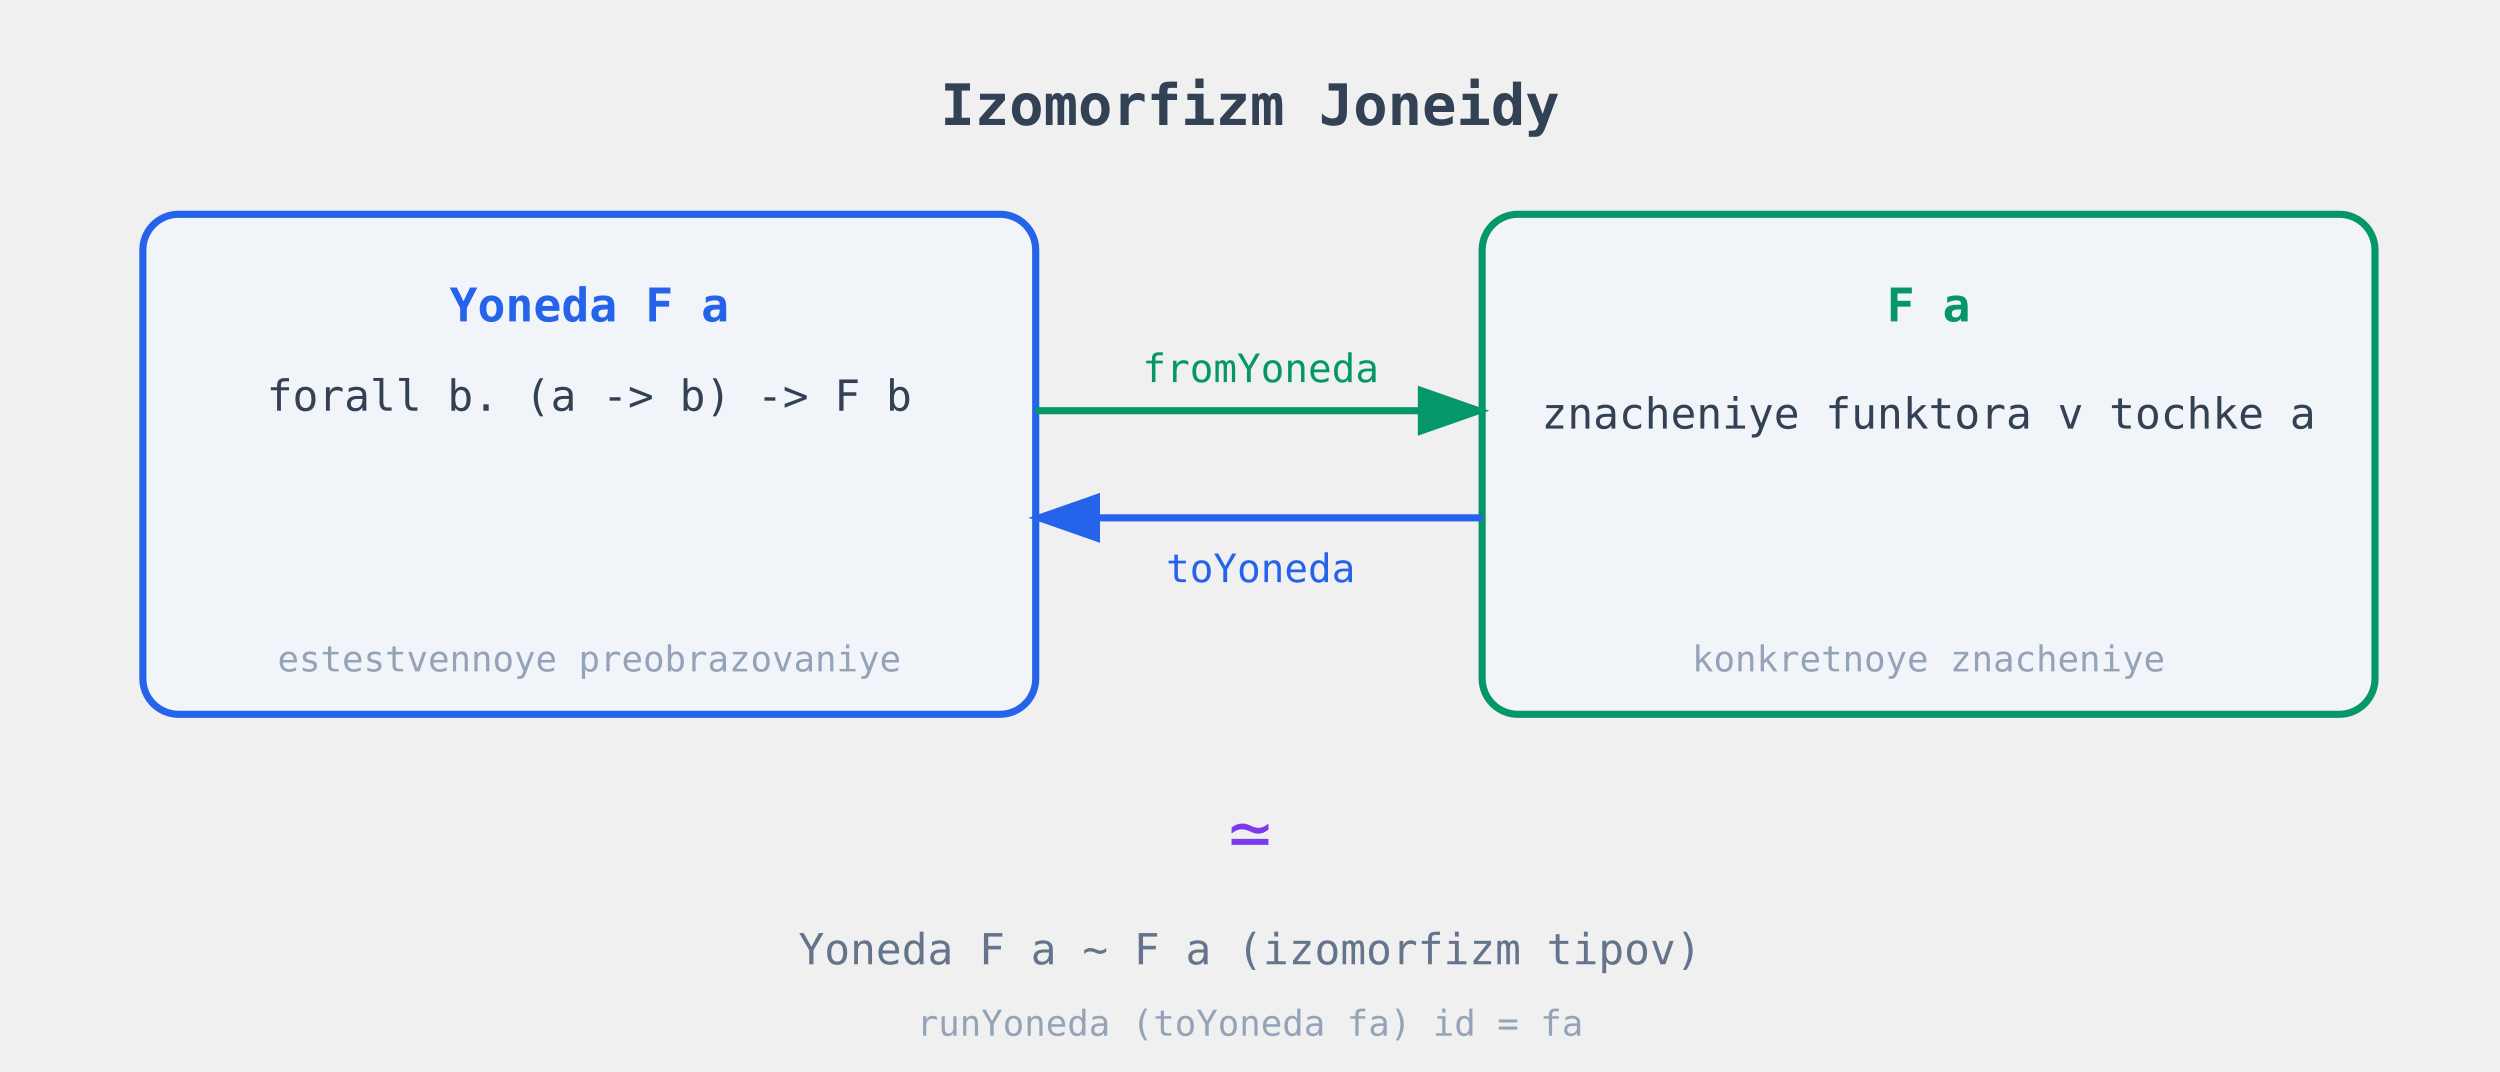
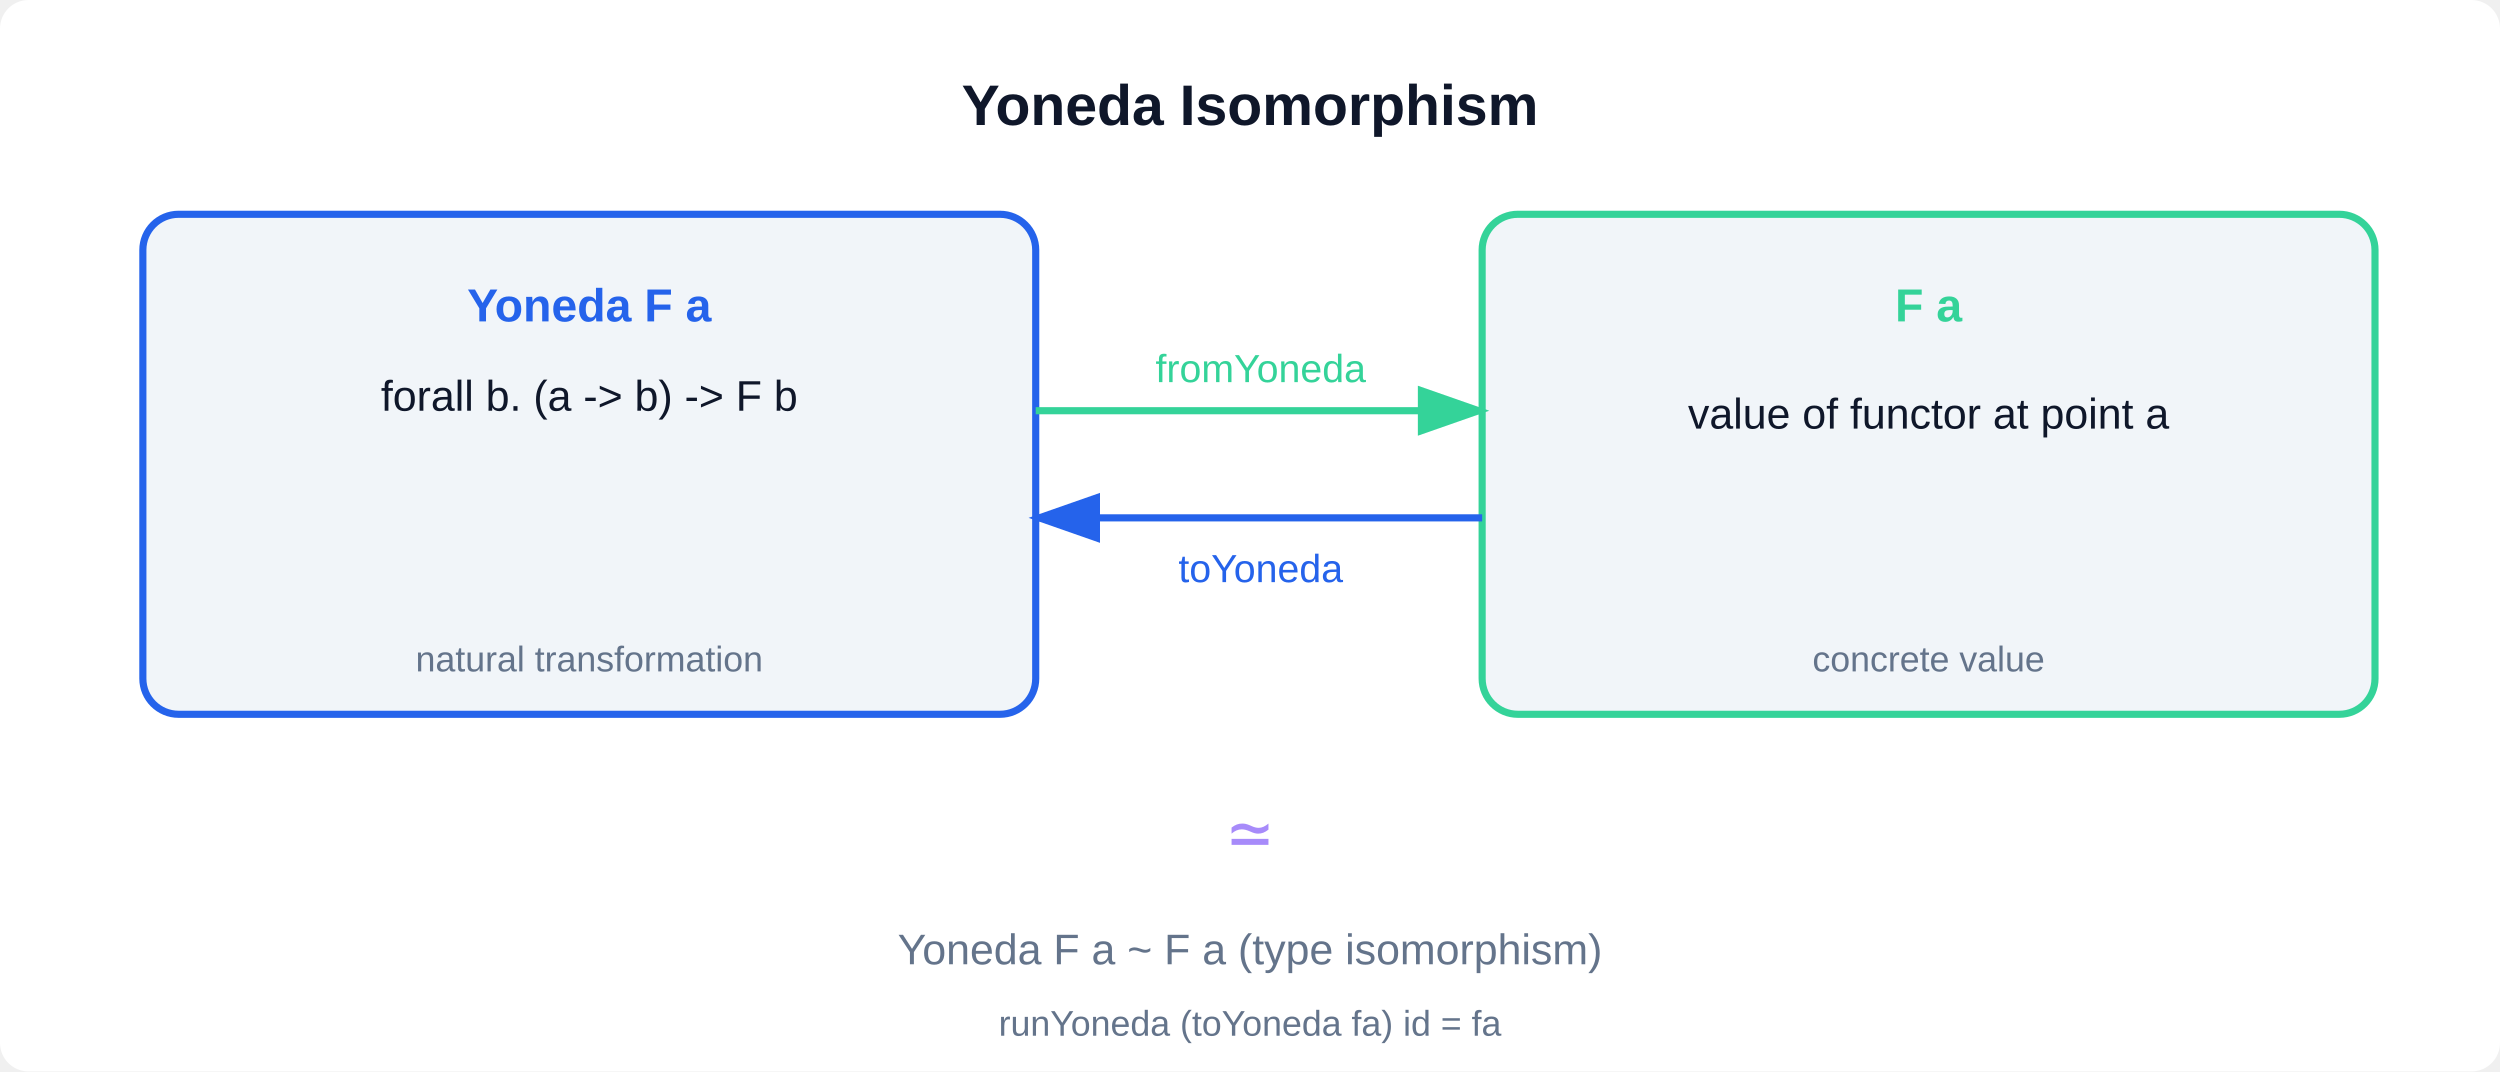
- <svg xmlns="http://www.w3.org/2000/svg" width="700" height="300" style="background:#ffffff;border-radius:12px">
+ <svg xmlns="http://www.w3.org/2000/svg" width="700" height="300" font-family="monospace,Arial,sans-serif">
  <defs>
    <marker id="arr" markerWidth="10" markerHeight="7" refX="9" refY="3.5" orient="auto">
      <polygon points="0 0,10 3.5,0 7" fill="#2563eb" />
    </marker>
    <marker id="arr2" markerWidth="10" markerHeight="7" refX="9" refY="3.5" orient="auto">
-       <polygon points="0 0,10 3.5,0 7" fill="#059669" />
+       <polygon points="0 0,10 3.5,0 7" fill="#34d399" />
    </marker>
  </defs>
-   <text x="350" y="35" text-anchor="middle" font-family="monospace" font-size="16" fill="#334155" font-weight="bold">Izomorfizm Joneidy</text>
+   <rect width="700" height="300" fill="#ffffff" rx="8" />
+   <text x="350" y="35" text-anchor="middle" font-size="16" fill="#0f172a" font-weight="bold">Yoneda Isomorphism</text>
  <rect x="40" y="60" width="250" height="140" rx="10" fill="#f1f5f9" stroke="#2563eb" stroke-width="2" />
-   <text x="165" y="90" text-anchor="middle" font-family="monospace" font-size="13" fill="#2563eb" font-weight="bold">Yoneda F a</text>
-   <text x="165" y="115" text-anchor="middle" font-family="monospace" font-size="12" fill="#334155">forall b. (a -&gt; b) -&gt; F b</text>
-   <text x="165" y="188" text-anchor="middle" font-family="monospace" font-size="10" fill="#94a3b8">estestvennoye preobrazovaniye</text>
-   <rect x="415" y="60" width="250" height="140" rx="10" fill="#f1f5f9" stroke="#059669" stroke-width="2" />
-   <text x="540" y="90" text-anchor="middle" font-family="monospace" font-size="13" fill="#059669" font-weight="bold">F a</text>
-   <text x="540" y="120" text-anchor="middle" font-family="monospace" font-size="12" fill="#334155">znacheniye funktora v tochke a</text>
-   <text x="540" y="188" text-anchor="middle" font-family="monospace" font-size="10" fill="#94a3b8">konkretnoye znacheniye</text>
-   <line x1="290" y1="115" x2="415" y2="115" stroke="#059669" stroke-width="2" marker-end="url(#arr2)" />
-   <text x="353" y="107" text-anchor="middle" font-family="monospace" font-size="11" fill="#059669">fromYoneda</text>
+   <text x="165" y="90" text-anchor="middle" font-size="13" fill="#2563eb" font-weight="bold">Yoneda F a</text>
+   <text x="165" y="115" text-anchor="middle" font-size="12" fill="#0f172a">forall b. (a -&gt; b) -&gt; F b</text>
+   <text x="165" y="188" text-anchor="middle" font-size="10" fill="#64748b">natural transformation</text>
+   <rect x="415" y="60" width="250" height="140" rx="10" fill="#f1f5f9" stroke="#34d399" stroke-width="2" />
+   <text x="540" y="90" text-anchor="middle" font-size="13" fill="#34d399" font-weight="bold">F a</text>
+   <text x="540" y="120" text-anchor="middle" font-size="12" fill="#0f172a">value of functor at point a</text>
+   <text x="540" y="188" text-anchor="middle" font-size="10" fill="#64748b">concrete value</text>
+   <line x1="290" y1="115" x2="415" y2="115" stroke="#34d399" stroke-width="2" marker-end="url(#arr2)" />
+   <text x="353" y="107" text-anchor="middle" font-size="11" fill="#34d399">fromYoneda</text>
  <line x1="415" y1="145" x2="290" y2="145" stroke="#2563eb" stroke-width="2" marker-end="url(#arr)" />
-   <text x="353" y="163" text-anchor="middle" font-family="monospace" font-size="11" fill="#2563eb">toYoneda</text>
-   <text x="350" y="240" text-anchor="middle" font-family="monospace" font-size="20" fill="#7c3aed">≃</text>
-   <text x="350" y="270" text-anchor="middle" font-family="monospace" font-size="12" fill="#64748b">Yoneda F a ~ F a (izomorfizm tipov)</text>
-   <text x="350" y="290" text-anchor="middle" font-family="monospace" font-size="10" fill="#94a3b8">runYoneda (toYoneda fa) id = fa</text>
+   <text x="353" y="163" text-anchor="middle" font-size="11" fill="#2563eb">toYoneda</text>
+   <text x="350" y="240" text-anchor="middle" font-size="20" fill="#a78bfa">≃</text>
+   <text x="350" y="270" text-anchor="middle" font-size="12" fill="#64748b">Yoneda F a ~ F a (type isomorphism)</text>
+   <text x="350" y="290" text-anchor="middle" font-size="10" fill="#64748b">runYoneda (toYoneda fa) id = fa</text>
</svg>
